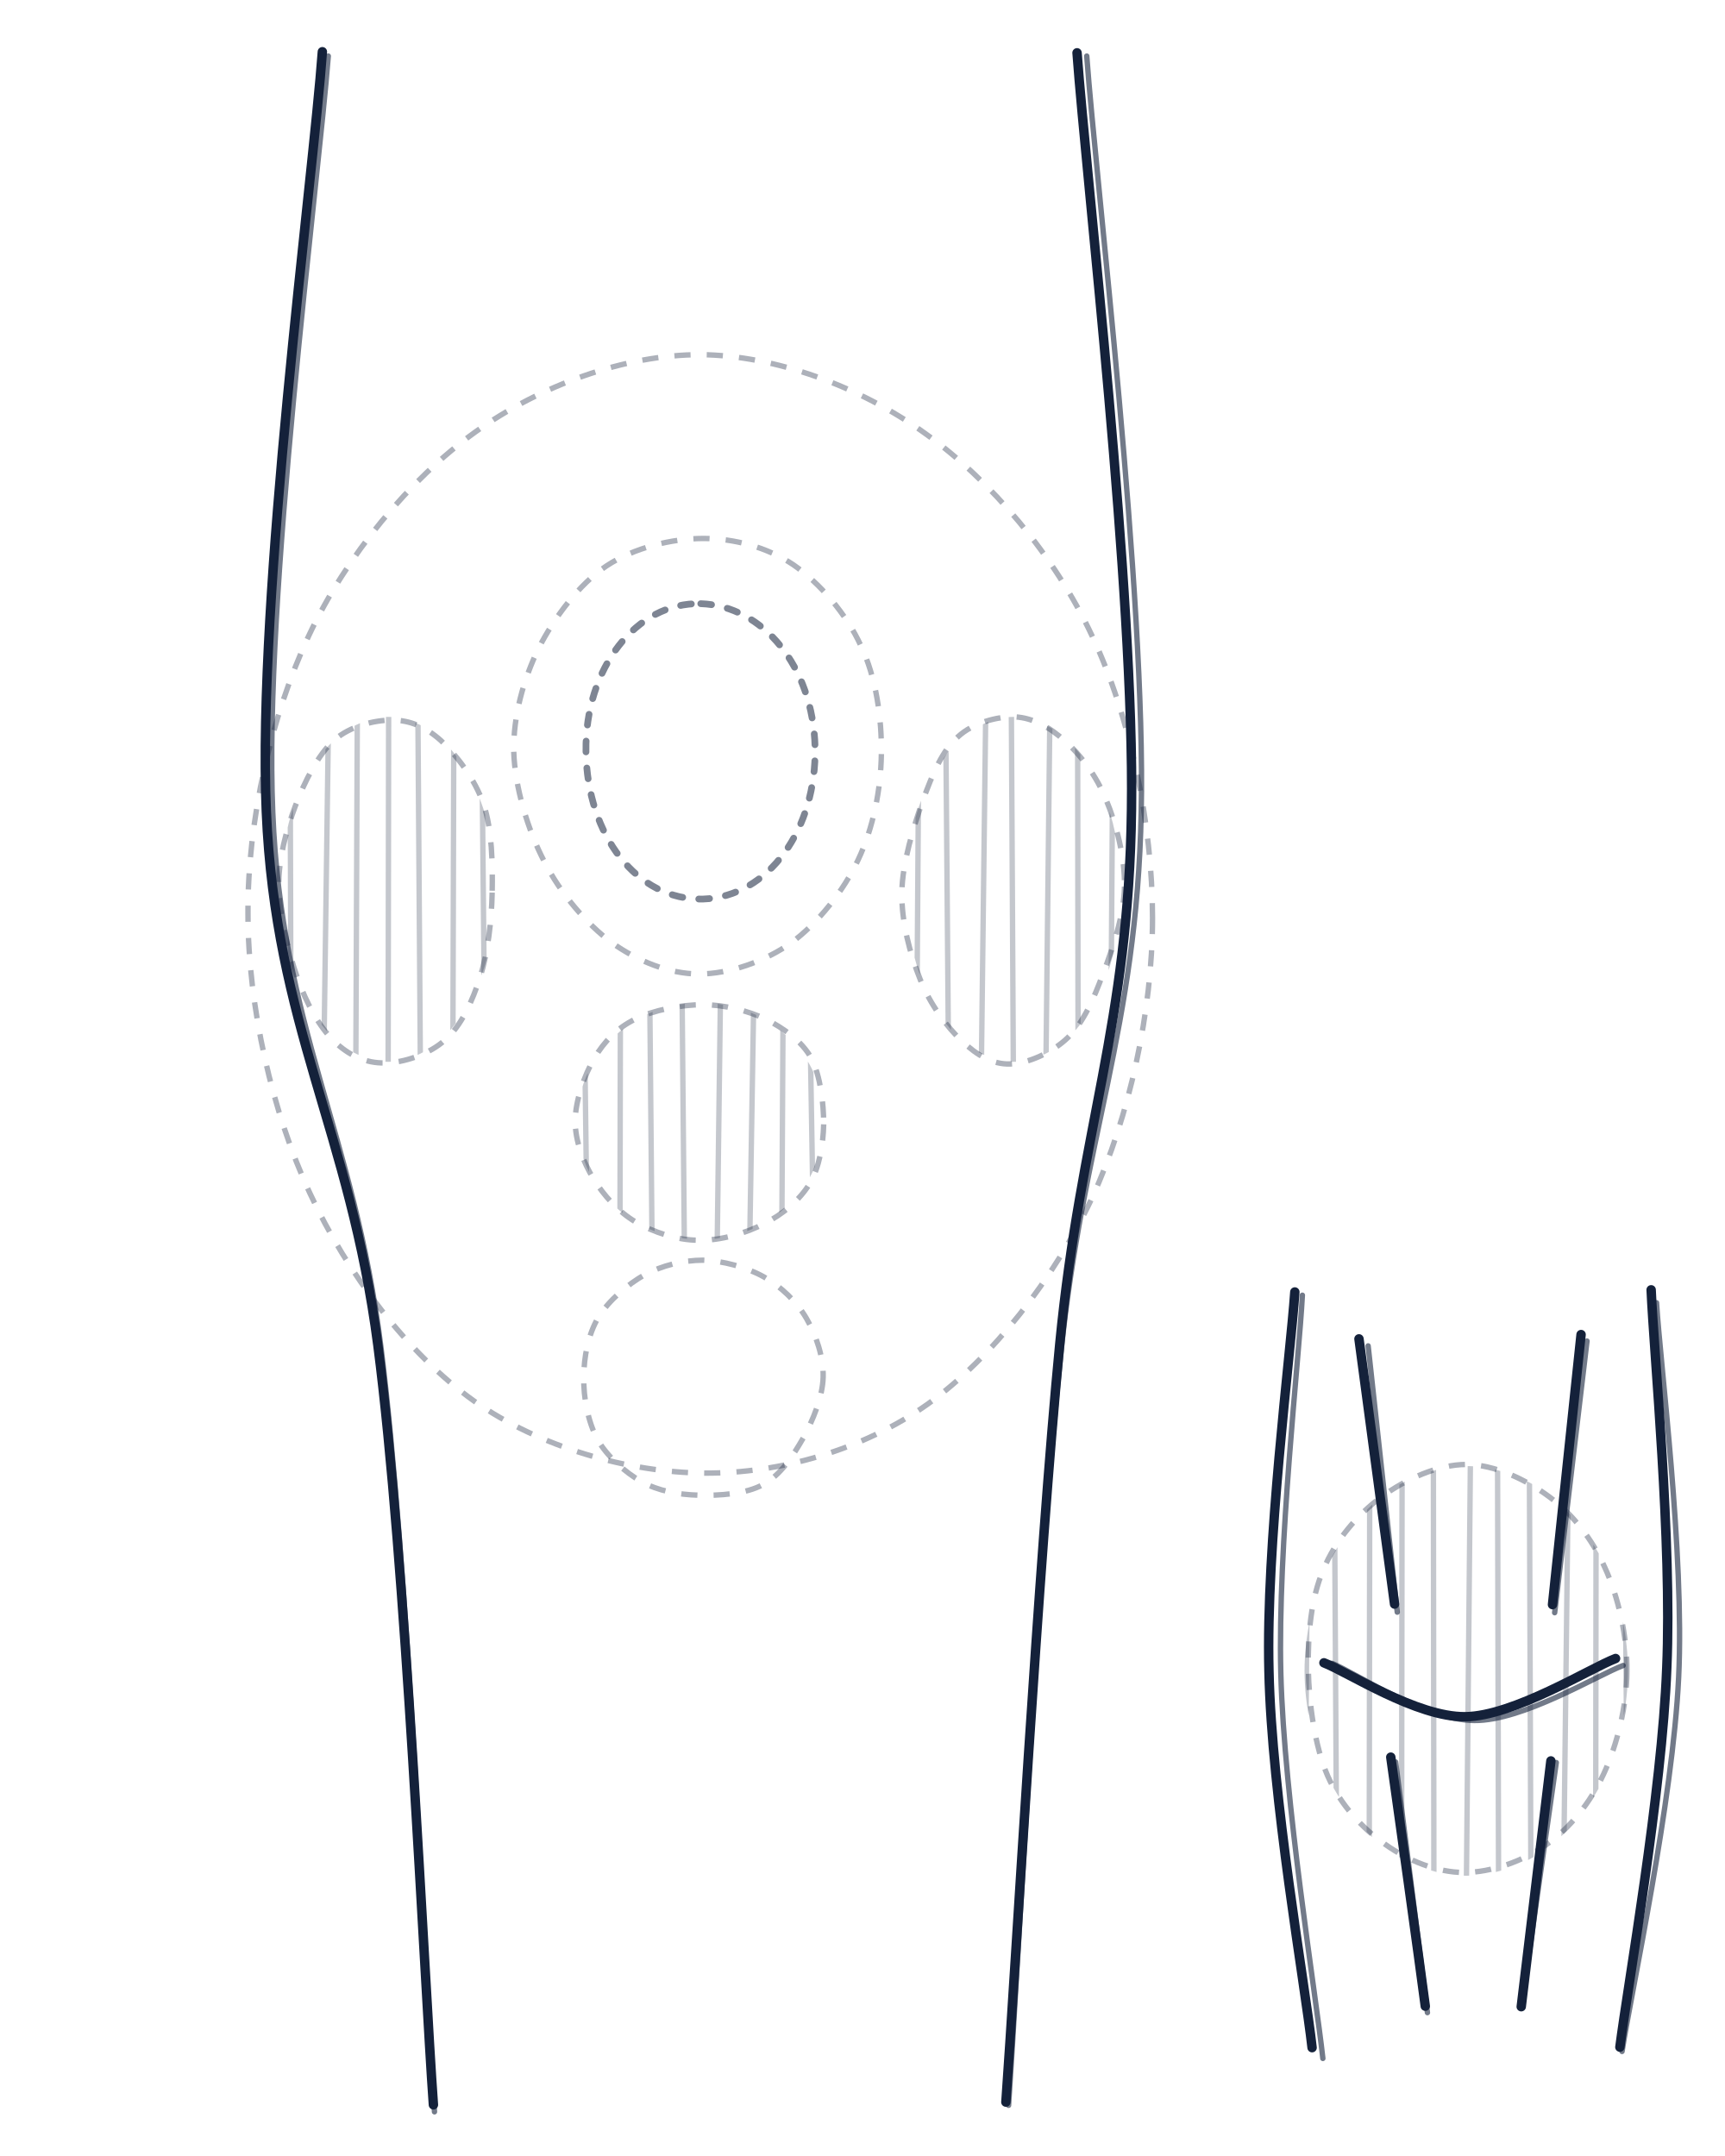
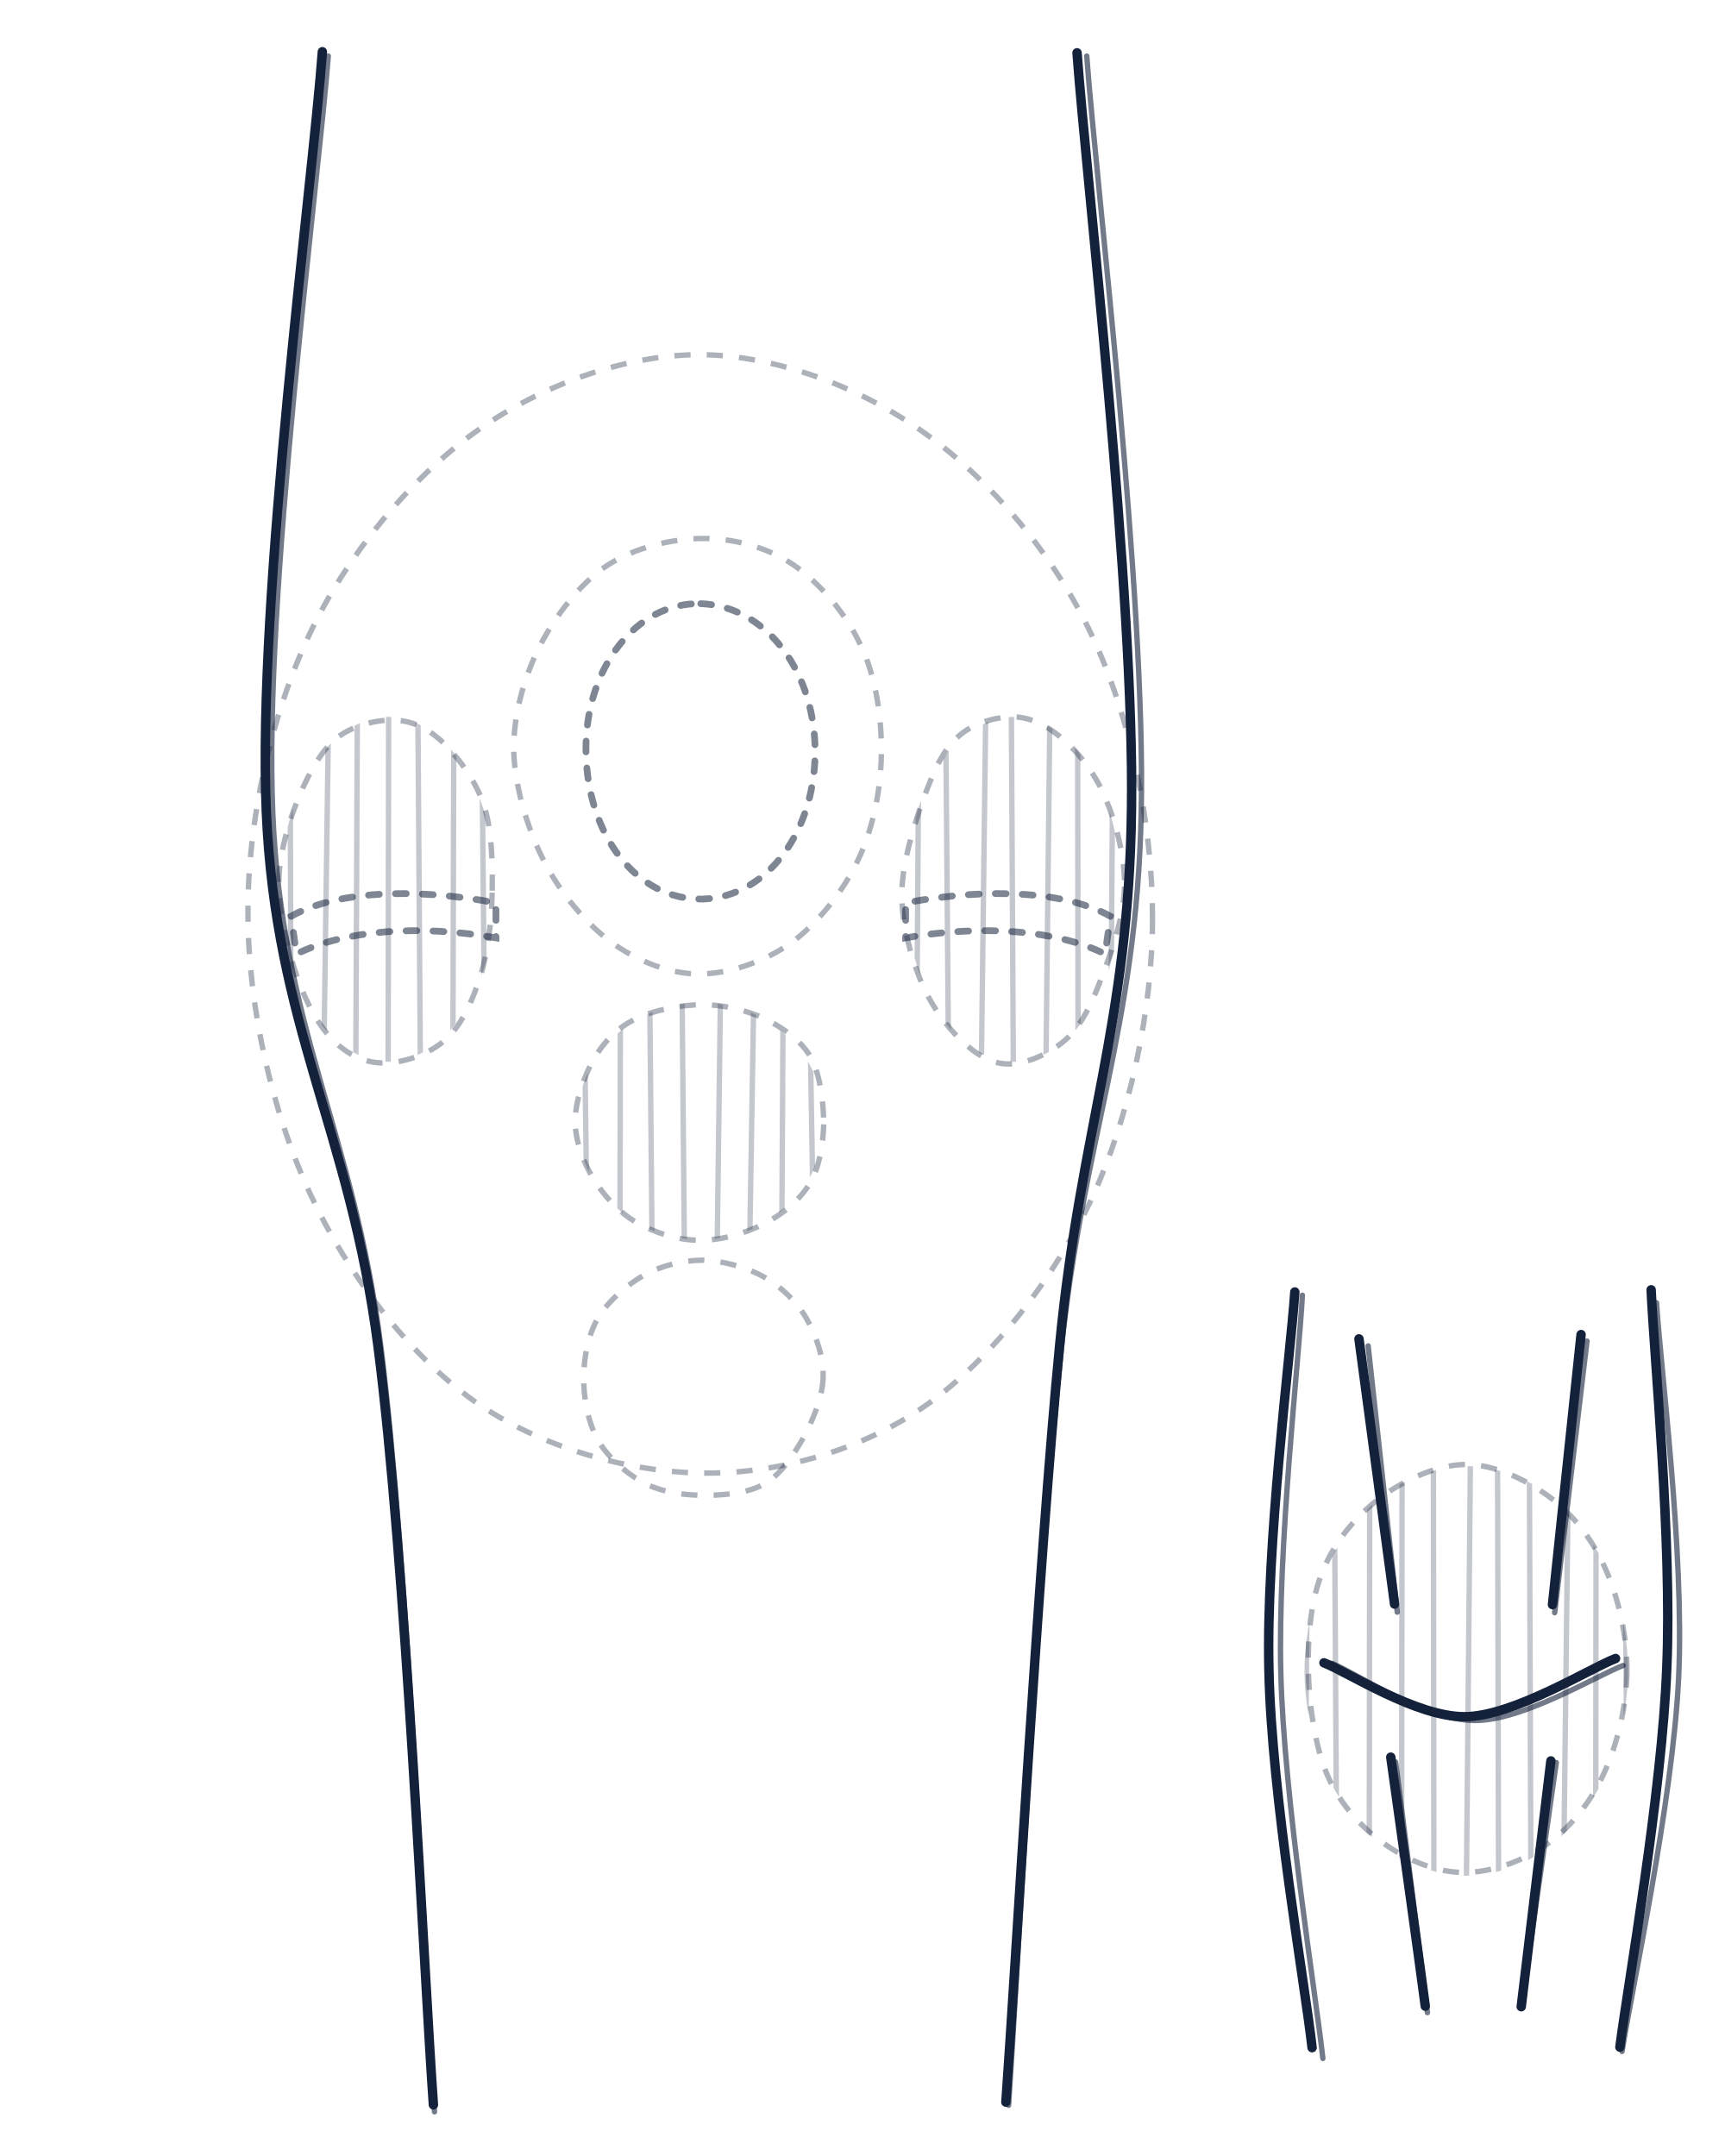
<svg xmlns="http://www.w3.org/2000/svg" viewBox="0 0 320 400" role="group" aria-labelledby="knee-t" data-region="knee">
  <style>.hit{fill:transparent;stroke:#14213a;stroke-opacity:.35;stroke-width:1;stroke-dasharray:3 3;pointer-events:all;cursor:pointer}.sub.sel .hit{fill:#ffd877;stroke:#ffb000;stroke-opacity:1;stroke-width:2.5;stroke-dasharray:none}</style>
  <defs>
    <clipPath id="knee-c0">
      <path d="M214 170C214 187.3 209.7 207 202.7 222C195.7 237 184.1 251.4 172 260.1C159.9 268.7 144 274 130 274C116 274 100.1 268.7 88 260.1C75.9 251.4 64.3 237 57.3 222C50.3 207 46 187.3 46 170C46 152.7 50.3 133 57.3 118C64.3 103 75.9 88.6 88 79.9C100.1 71.3 116 66 130 66C144 66 159.9 71.3 172 79.9C184.1 88.6 195.7 103 202.7 118C209.7 133 214 152.7 214 170Z" />
    </clipPath>
    <clipPath id="knee-c1">
      <path d="M164 140C164 146.7 162.3 154.2 159.4 160C156.6 165.8 151.9 171.3 147 174.6C142.1 178 135.7 180 130 180C124.3 180 117.9 178 113 174.6C108.1 171.3 103.4 165.8 100.6 160C97.7 154.2 96 146.7 96 140C96 133.3 97.7 125.8 100.6 120C103.4 114.2 108.1 108.7 113 105.4C117.9 102 124.3 100 130 100C135.7 100 142.1 102 147 105.4C151.9 108.7 156.6 114.2 159.4 120C162.3 125.8 164 133.3 164 140Z" />
    </clipPath>
    <clipPath id="knee-c2">
      <path d="M153 208C153 211.7 151.8 215.8 149.9 219C148 222.2 144.8 225.2 141.5 227.1C138.2 228.9 133.8 230 130 230C126.2 230 121.8 228.9 118.5 227.1C115.2 225.2 112 222.2 110.1 219C108.2 215.8 107 211.7 107 208C107 204.3 108.2 200.2 110.1 197C112 193.8 115.2 190.8 118.5 188.9C121.8 187.1 126.2 186 130 186C133.8 186 138.2 187.1 141.5 188.9C144.8 190.8 148 193.8 149.9 197C151.8 200.2 153 204.3 153 208Z" />
    </clipPath>
    <clipPath id="knee-c3">
      <path d="M152 256C152 259.7 150.9 263.8 149.1 267C147.2 270.2 144.2 273.2 141 275.1C137.8 276.9 133.7 278 130 278C126.3 278 122.2 276.9 119 275.1C115.8 273.2 112.8 270.2 110.9 267C109.1 263.8 108 259.7 108 256C108 252.3 109.1 248.2 110.9 245C112.8 241.8 115.8 238.8 119 236.9C122.2 235.1 126.3 234 130 234C133.7 234 137.8 235.1 141 236.9C144.2 238.8 147.2 241.8 149.1 245C150.9 248.2 152 252.3 152 256Z" />
    </clipPath>
    <clipPath id="knee-c4">
      <path d="M92 165C92 170.3 91 176.4 89.3 181C87.7 185.6 84.9 190 82 192.7C79.1 195.4 75.3 197 72 197C68.7 197 64.9 195.4 62 192.7C59.1 190 56.3 185.6 54.7 181C53 176.4 52 170.3 52 165C52 159.7 53 153.6 54.7 149C56.3 144.4 59.1 140 62 137.3C64.9 134.6 68.7 133 72 133C75.3 133 79.1 134.6 82 137.3C84.9 140 87.7 144.4 89.3 149C91 153.6 92 159.7 92 165Z" />
    </clipPath>
    <clipPath id="knee-c5">
      <path d="M208 165C208 170.3 207 176.4 205.3 181C203.7 185.6 200.9 190 198 192.7C195.1 195.4 191.3 197 188 197C184.7 197 180.9 195.4 178 192.7C175.1 190 172.3 185.6 170.7 181C169 176.4 168 170.3 168 165C168 159.7 169 153.6 170.7 149C172.3 144.4 175.1 140 178 137.3C180.9 134.6 184.7 133 188 133C191.3 133 195.1 134.6 198 137.3C200.9 140 203.7 144.4 205.3 149C207 153.6 208 159.7 208 165Z" />
    </clipPath>
    <clipPath id="knee-c6">
      <path d="M302 310C302 316.3 300.5 323.5 298 329C295.5 334.5 291.3 339.7 287 342.9C282.7 346.1 277 348 272 348C267 348 261.3 346.1 257 342.9C252.7 339.7 248.5 334.5 246 329C243.5 323.5 242 316.3 242 310C242 303.7 243.5 296.5 246 291C248.5 285.5 252.7 280.3 257 277.1C261.3 273.9 267 272 272 272C277 272 282.7 273.9 287 277.1C291.3 280.3 295.5 285.5 298 291C300.5 296.5 302 303.7 302 310Z" />
    </clipPath>
  </defs>
  <g class="art" aria-hidden="true">
    <path d="M59.8 9.6C58.1 33.1 47.7 110.5 49.4 150.5C51.1 190.5 64.9 209.6 70.1 249.6C75.3 289.6 78.7 367 80.4 390.5" fill="none" stroke="#14213a" stroke-width="1.75" stroke-linecap="round" stroke-linejoin="round" />
    <path d="M60.9 10.4C59.1 33.7 48.9 110.8 50.6 150.7C52.2 190.7 65.7 210 70.7 250.2C75.7 290.3 79 368.2 80.6 391.8" fill="none" stroke="#14213a" stroke-width="1" opacity=".6" stroke-linecap="round" />
    <path d="M199.8 9.8C201.5 33.2 210.5 110.3 209.9 150.2C209.4 190.1 200.5 209.3 196.6 249.3C192.7 289.3 188.3 366.6 186.6 390" fill="none" stroke="#14213a" stroke-width="1.75" stroke-linecap="round" stroke-linejoin="round" />
    <path d="M201.6 10.4C203.3 33.8 212.6 110.5 211.7 150.7C210.9 190.8 200.9 211.1 196.8 251.1C192.6 291.1 188.7 367.3 187.1 390.6" fill="none" stroke="#14213a" stroke-width="1" opacity=".6" stroke-linecap="round" />
    <path d="M240.2 239.7C239.4 251.4 234.8 286.7 235.4 310C235.9 333.4 242.1 368.2 243.4 379.9" fill="none" stroke="#14213a" stroke-width="1.75" stroke-linecap="round" stroke-linejoin="round" />
    <path d="M241.6 240.3C241 252 237 286.8 237.6 310.4C238.2 334 244.1 370 245.4 381.9" fill="none" stroke="#14213a" stroke-width="1" opacity=".6" stroke-linecap="round" />
    <path d="M306.3 239.3C306.8 251 310.2 286 309.2 309.4C308.3 332.8 302 368.1 300.5 379.8" fill="none" stroke="#14213a" stroke-width="1.75" stroke-linecap="round" stroke-linejoin="round" />
    <path d="M307.3 241.7C308 253.3 312.5 288.1 311.4 311.2C310.3 334.4 302.7 369 300.9 380.6" fill="none" stroke="#14213a" stroke-width="1" opacity=".6" stroke-linecap="round" />
    <path d="M245.6 308.5C250 310.2 262.8 318.6 271.8 318.5C280.8 318.4 295 309.5 299.7 307.7" fill="none" stroke="#14213a" stroke-width="1.75" stroke-linecap="round" stroke-linejoin="round" />
    <path d="M247.1 308.6C251.5 310.4 264.5 319.2 273.5 319.2C282.5 319.3 296.5 310.7 301.1 309" fill="none" stroke="#14213a" stroke-width="1" opacity=".6" stroke-linecap="round" />
    <path d="M252.1 248.4C253.2 256.6 257.6 289.4 258.7 297.6" fill="none" stroke="#14213a" stroke-width="1.75" stroke-linecap="round" stroke-linejoin="round" />
    <path d="M253.8 249.7C254.7 257.9 258.3 290.8 259.2 299.1" fill="none" stroke="#14213a" stroke-width="1" opacity=".6" stroke-linecap="round" />
    <path d="M293.3 247.6C292.4 255.9 288.9 289.4 288 297.7" fill="none" stroke="#14213a" stroke-width="1.75" stroke-linecap="round" stroke-linejoin="round" />
    <path d="M294.4 248.8C293.4 257.2 289.4 290.8 288.4 299.2" fill="none" stroke="#14213a" stroke-width="1" opacity=".6" stroke-linecap="round" />
    <path d="M258 326C259.1 333.7 263.4 364.5 264.4 372.2" fill="none" stroke="#14213a" stroke-width="1.75" stroke-linecap="round" stroke-linejoin="round" />
    <path d="M258.9 326.9C259.9 334.6 263.8 365.6 264.8 373.4" fill="none" stroke="#14213a" stroke-width="1" opacity=".6" stroke-linecap="round" />
    <path d="M287.7 326.7C286.8 334.3 283.1 364.7 282.2 372.3" fill="none" stroke="#14213a" stroke-width="1.75" stroke-linecap="round" stroke-linejoin="round" />
    <path d="M288.7 327C287.6 334.6 283.3 364.8 282.3 372.4" fill="none" stroke="#14213a" stroke-width="1" opacity=".6" stroke-linecap="round" />
  </g>
  <g class="subs">
    <g id="knee--whole-knee-swollen" class="sub" data-sub="whole-knee-swollen" role="button" tabindex="0" aria-label="Whole knee or swollen">
      <path class="hit" d="M213.8 170.3C213.8 187.6 209.5 207.2 202.6 222.2C195.6 237.2 184.1 251.9 172.1 260.5C160.1 269 144.7 273.4 130.7 273.3C116.6 273.2 100.1 268.5 87.9 259.9C75.7 251.2 64.5 236.5 57.5 221.4C50.5 206.4 46 186.8 46 169.5C45.9 152.3 50.3 132.8 57.3 117.9C64.3 103 76 88.9 88.1 80.2C100.2 71.5 115.9 65.8 129.9 65.8C143.8 65.9 159.5 71.7 171.6 80.4C183.8 89.1 195.6 103 202.6 118C209.7 133 213.8 152.9 213.8 170.3Z" />
    </g>
    <g id="knee--around-kneecap" class="sub" data-sub="around-kneecap" data-muscle-id="knee.patellofemoral" role="button" tabindex="0" aria-label="Around or behind the kneecap">
      <path class="hit" d="M163.5 139.9C163.4 146.5 162 153.6 159.2 159.5C156.5 165.3 151.7 171.3 146.8 174.9C141.9 178.4 135.2 180.7 129.7 180.7C124.1 180.7 118.3 178.3 113.5 174.9C108.8 171.4 104 165.8 101 159.9C97.9 154 95.5 146 95.3 139.4C95.2 132.8 97.1 126.1 99.9 120.3C102.8 114.6 107.4 108.4 112.5 105C117.6 101.6 124.7 99.9 130.5 99.9C136.2 99.9 142.3 101.5 147.2 104.8C152.1 108.2 157 113.9 159.7 119.8C162.5 125.6 163.6 133.2 163.5 139.9Z" />
      <g class="structure" id="knee--prepatellar-bursa" data-muscle-id="knee.prepatellar_bursa" aria-hidden="true" pointer-events="none">
        <path class="bursa" d="M130 112C141.5 112.4 150.8 123.6 151.2 138.6C151.5 153.8 142.6 166.4 130.4 166.8C118.2 167.1 108.9 155 108.7 139.4C108.5 124 118 111.7 130 112Z" fill="none" stroke="#14213a" stroke-width="1.25" stroke-opacity=".55" stroke-dasharray="2 3" stroke-linecap="round" />
      </g>
    </g>
+     <g class="structure" id="knee--meniscus-medial" data-muscle-id="knee.meniscus_medial" aria-hidden="true" pointer-events="none">
+       <path d="M54 170C62 165.5 76 164.5 92 167.5L92 174C78 171.5 64 172.5 55 177Z" stroke="#14213a" stroke-width="1.25" stroke-opacity=".55" stroke-dasharray="2 3" stroke-linecap="round" fill="none" />
+     </g>
+     <g class="structure" id="knee--meniscus-lateral" data-muscle-id="knee.meniscus_lateral" aria-hidden="true" pointer-events="none">
+       <path d="M206 170C198 165.5 184 164.5 168 167.5L168 174C182 171.5 196 172.5 205 177Z" stroke="#14213a" stroke-width="1.25" stroke-opacity=".55" stroke-dasharray="2 3" stroke-linecap="round" fill="none" />
+     </g>
    <g id="knee--below-kneecap" class="sub" data-sub="below-kneecap" data-muscle-id="knee.patellar_tendon" role="button" tabindex="0" aria-label="Just below the kneecap">
      <path class="hit" d="M152.8 208.6C152.7 212.4 152 216.6 150.2 219.6C148.3 222.7 145.2 225.3 141.8 227C138.4 228.8 133.6 230.2 129.6 230.1C125.6 230.1 121.2 228.6 117.9 226.7C114.7 224.8 112 221.8 110.1 218.7C108.2 215.6 106.7 211.7 106.7 208C106.7 204.3 108.4 199.5 110.2 196.4C112.1 193.2 114.5 190.7 117.8 189.1C121.2 187.4 126.3 186.4 130.4 186.4C134.4 186.4 138.7 187.5 142.1 189.1C145.4 190.8 148.7 193.1 150.5 196.3C152.2 199.6 152.8 204.7 152.8 208.6Z" />
      <g aria-hidden="true">
        <path d="M156.9 181L157 235.2M150.1 181L151 234.1M145.3 181L145 235M139.9 181L139 235.2M133.7 181L133 234.4M126.5 181L127 236M120.5 181L121 235.2M115.1 181L115 234.6M108.3 181L109 235.2M103.1 181L103 234.8" clip-path="url(#knee-c2)" stroke="#14213a" stroke-width="1" stroke-opacity=".25" fill="none" />
      </g>
    </g>
    <g id="knee--bump-below" class="sub" data-sub="bump-below" data-muscle-id="knee.tibial_tuberosity" role="button" tabindex="0" aria-label="Bony bump below the knee (child or teen)">
      <path class="hit" d="M152.7 255.5C152.6 259.2 150.8 263.5 149 266.8C147.1 270.1 144.8 273.7 141.6 275.4C138.4 277.2 133.4 277.5 129.6 277.4C125.8 277.3 122.1 276.6 119 274.9C115.9 273.1 112.6 270.2 110.8 267C109.1 263.8 108.2 259.3 108.3 255.5C108.3 251.8 109.1 247.6 111 244.4C112.9 241.3 116.4 238.3 119.6 236.5C122.8 234.8 126.7 233.8 130.4 233.8C134.1 233.9 138.5 235.1 141.7 236.9C144.9 238.7 147.8 241.5 149.6 244.6C151.4 247.7 152.8 251.8 152.7 255.5Z" />
    </g>
    <g id="knee--inner" class="sub" data-sub="inner" data-muscle-id="knee.medial" role="button" tabindex="0" aria-label="Inner knee">
      <path class="hit" d="M91.3 165.6C91.2 170.9 90.5 176.7 89.1 181.2C87.6 185.8 85.6 190.3 82.6 192.9C79.7 195.6 74.8 197.2 71.4 197.2C67.9 197.3 64.7 195.8 62 193.2C59.3 190.6 56.9 186.3 55.2 181.5C53.5 176.7 51.8 169.8 51.7 164.4C51.7 159.1 53.1 154 54.8 149.5C56.5 145 59 140 62 137.3C65 134.7 69.4 133.6 72.7 133.6C76 133.6 78.9 134.8 81.8 137.4C84.6 140 88.1 144.5 89.7 149.2C91.3 153.9 91.4 160.3 91.3 165.6Z" />
      <g aria-hidden="true">
        <path d="M107.8 129L108 200.1M101.2 129L102 201.7M96.6 129L96 200.6M89.3 129L90 201.1M84.2 129L84 200.5M77.5 129L78 200.3M72.1 129L72 200.1M66.3 129L66 200.1M61 129L60 201.7M53.8 129L54 201.1M48.6 129L48 201.4M41.4 129L42 200.2M36 129L36 201.3" clip-path="url(#knee-c4)" stroke="#14213a" stroke-width="1" stroke-opacity=".25" fill="none" />
      </g>
    </g>
    <g id="knee--outer" class="sub" data-sub="outer" data-muscle-id="knee.lateral" role="button" tabindex="0" aria-label="Outer knee">
      <path class="hit" d="M208.6 164.5C208.5 169.9 206.4 176 204.6 180.7C202.9 185.3 201 189.7 198.1 192.5C195.2 195.3 190.7 197.3 187.4 197.4C184.1 197.5 181.3 195.8 178.5 193.2C175.7 190.6 172.5 186.3 170.7 181.7C168.8 177 167.2 171 167.3 165.5C167.4 160 169.5 153.3 171.2 148.5C173 143.6 174.8 139.2 177.7 136.7C180.5 134.1 185 132.9 188.3 133C191.7 133.2 194.7 134.9 197.6 137.5C200.4 140 203.4 143.9 205.2 148.4C207.1 152.9 208.7 159.1 208.6 164.5Z" />
      <g aria-hidden="true">
        <path d="M224.6 129L224 201.5M218.7 129L218 200.5M212.5 129L212 201M206.5 129L206 202M199.9 129L200 200.8M194.8 129L194 200.1M187.6 129L188 201.6M182.9 129L182 201.9M175.4 129L176 201.7M170.5 129L170 201.5M164.9 129L164 201.2M158.5 129L158 201.8M152.2 129L152 201.2" clip-path="url(#knee-c5)" stroke="#14213a" stroke-width="1" stroke-opacity=".25" fill="none" />
      </g>
    </g>
    <g id="knee--back-of-knee" class="sub" data-sub="back-of-knee" data-muscle-id="knee.popliteal" role="button" tabindex="0" aria-label="Back of the knee">
      <path class="hit" d="M301.8 310.1C301.8 316.4 300 323.7 297.5 329.1C295 334.5 291.2 339.2 286.9 342.2C282.6 345.3 276.6 347.4 271.6 347.4C266.6 347.4 261.2 345.2 257 342.2C252.7 339.2 248.7 334.9 246.3 329.5C243.9 324 242.8 316 242.7 309.6C242.6 303.2 243.2 296.5 245.5 291.2C247.7 285.8 251.9 280.9 256.3 277.7C260.8 274.4 266.8 271.7 272 271.7C277.2 271.7 283.1 274.5 287.4 277.7C291.7 280.9 295.3 285.4 297.7 290.8C300.2 296.2 301.9 303.7 301.8 310.1Z" />
      <g aria-hidden="true">
        <path d="M314.7 268L314 351.3M307.5 268L308 351.6M301.3 268L302 352.2M296.1 268L296 351.4M291 268L290 352.7M283.7 268L284 351.5M277.8 268L278 351.9M272.8 268L272 352.3M265.9 268L266 352.4M260.1 268L260 352.3M254.1 268L254 351.8M247.5 268L248 351.4M242.7 268L242 352.4M236.1 268L236 352.8M230 268L230 352.3" clip-path="url(#knee-c6)" stroke="#14213a" stroke-width="1" stroke-opacity=".25" fill="none" />
      </g>
    </g>
  </g>
</svg>
